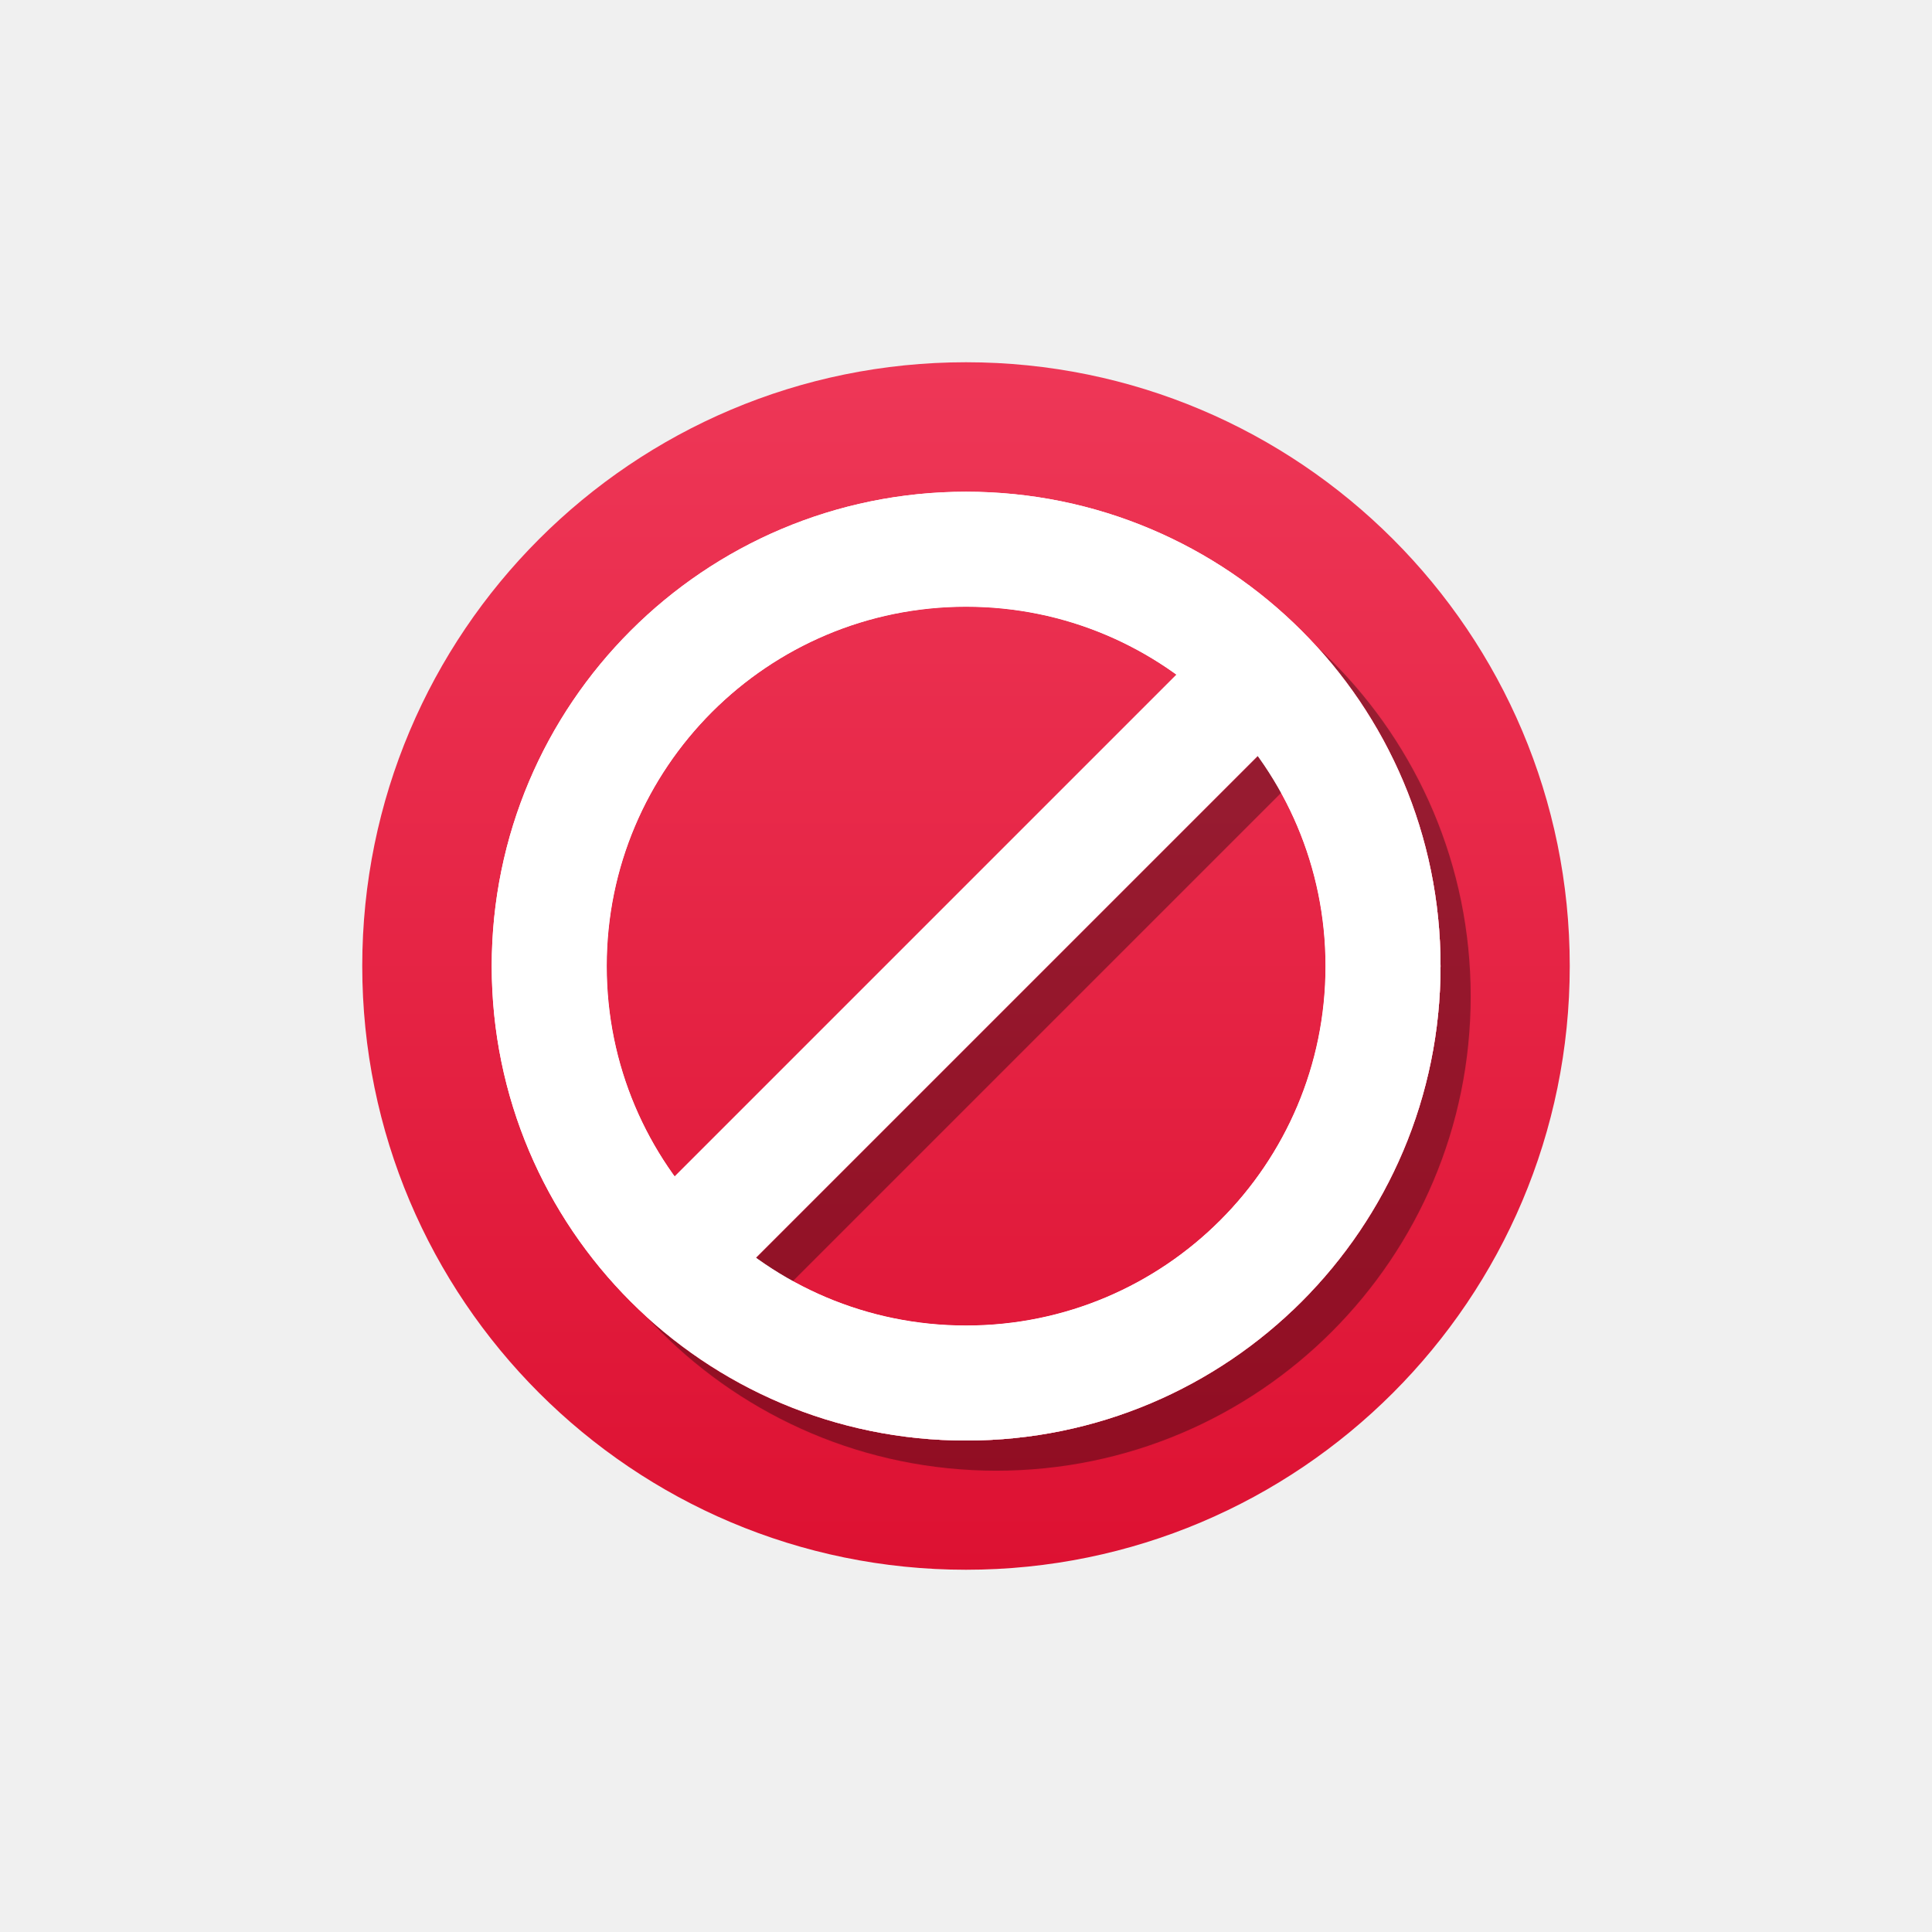
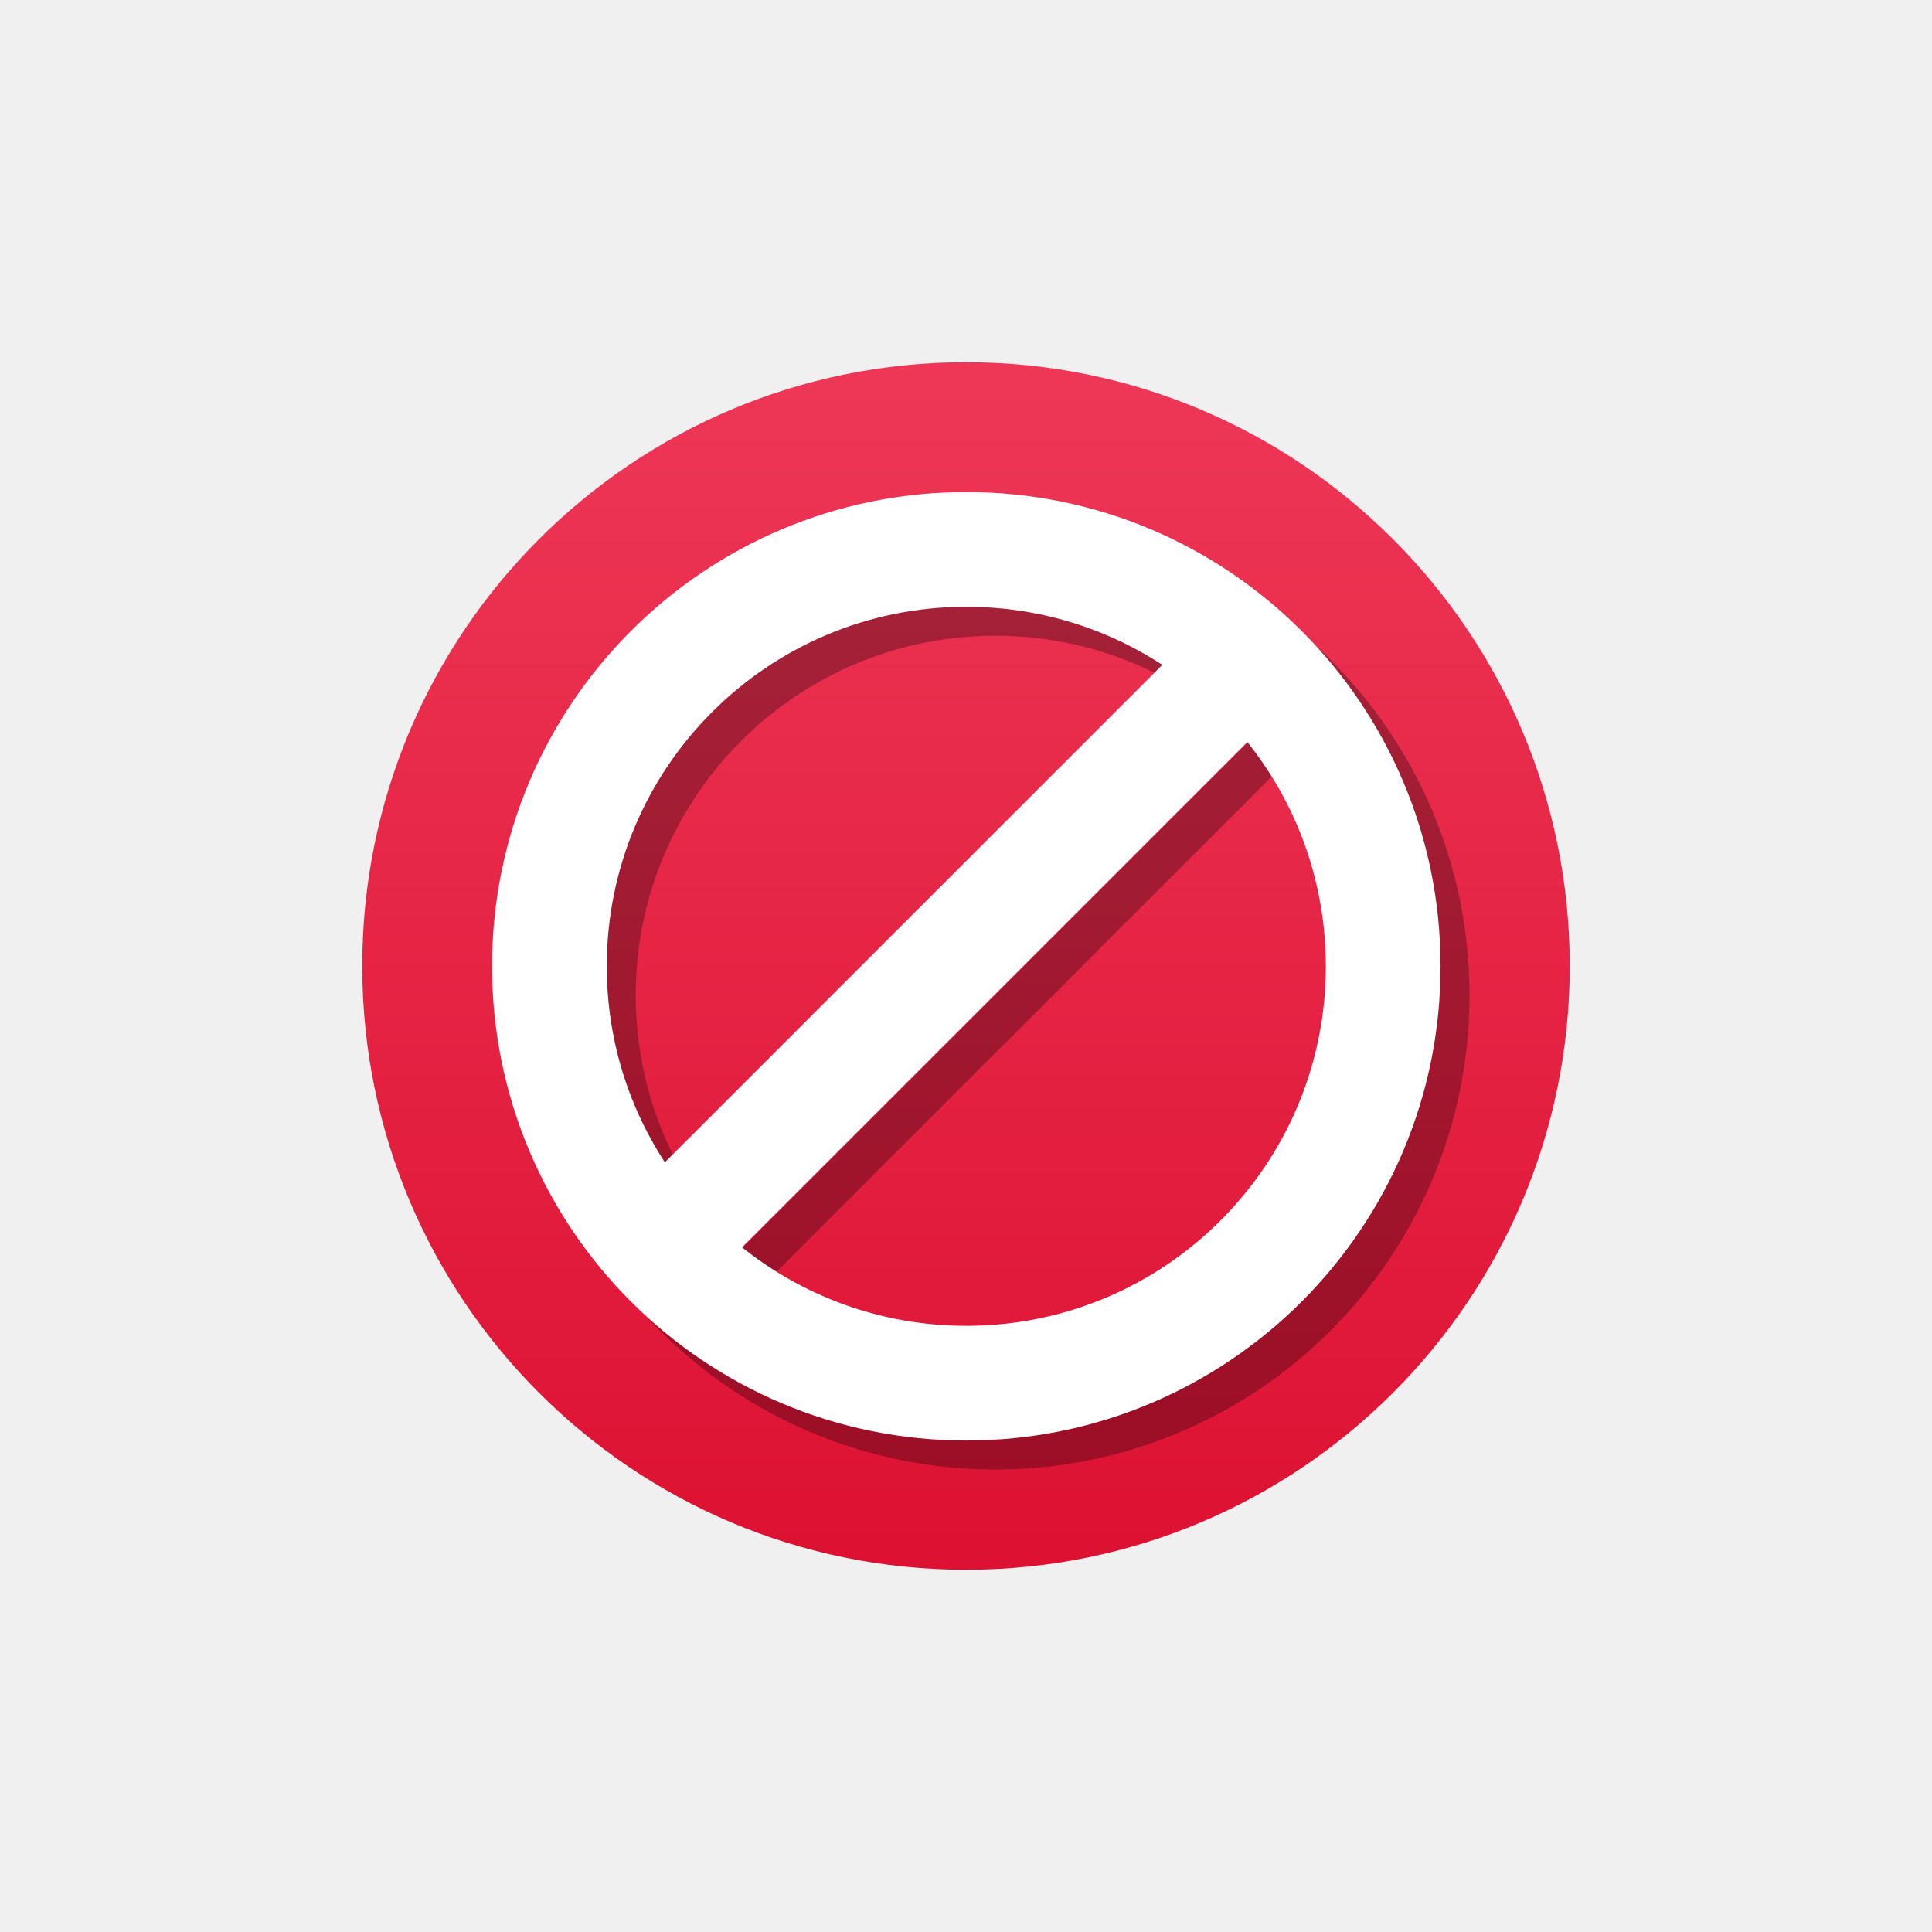
<svg xmlns="http://www.w3.org/2000/svg" width="32" height="32" viewBox="0 0 32 32" fill="none">
+   <circle cx="16" cy="16" r="10" fill="url(#paint0_linear_2069_275)" />
+   <circle cx="16.485" cy="16.485" r="6.905" stroke="black" stroke-opacity="0.3" style="stroke:black;stroke-opacity:0.3;" stroke-width="1.9" />
+   <g filter="url(#filter0_d_2069_275)">
+     <line x1="10.329" y1="21.278" x2="20.329" y2="11.278" stroke="white" style="stroke:white;stroke-opacity:1;" stroke-width="1.9" />
+   </g>
+   <circle cx="16.005" cy="16.005" r="6.905" stroke="white" style="stroke:white;stroke-opacity:1;" stroke-width="1.9" />
  <defs>
-     <filter id="shadow" x="-30%" y="-30%" width="160%" height="160%">
-       <feColorMatrix in="SourceAlpha" type="matrix" values="0 0 0 0 0  0 0 0 0 0  0 0 0 0 0  0 0 0 1 0" result="alpha" />
-       <feOffset dx="0.5" dy="0.5" result="shadowOffset" />
-       <feColorMatrix in="shadowOffset" type="matrix" values="0 0 0 0 0  0 0 0 0 0  0 0 0 0 0  0 0 0 0.35 0" result="shadowColored" />
-       <feComposite in="shadowColored" in2="SourceGraphic" operator="out" result="shadowOnly" />
-       <feMerge>
-         <feMergeNode in="shadowOnly" />
-         <feMergeNode in="SourceGraphic" />
-       </feMerge>
+     <filter id="filter0_d_2069_275" x="9.658" y="10.607" width="11.823" height="11.823" filterUnits="userSpaceOnUse" color-interpolation-filters="sRGB">
+       <feFlood flood-opacity="0" result="BackgroundImageFix" />
+       <feColorMatrix in="SourceAlpha" type="matrix" values="0 0 0 0 0 0 0 0 0 0 0 0 0 0 0 0 0 0 127 0" result="hardAlpha" />
+       <feOffset dx="0.48" dy="0.48" />
+       <feComposite in2="hardAlpha" operator="out" />
+       <feColorMatrix type="matrix" values="0 0 0 0 0 0 0 0 0 0 0 0 0 0 0 0 0 0 0.3 0" />
+       <feBlend mode="normal" in2="BackgroundImageFix" result="effect1_dropShadow_2069_275" />
+       <feBlend mode="normal" in="SourceGraphic" in2="effect1_dropShadow_2069_275" result="shape" />
    </filter>
-     <linearGradient id="bgGrad" x1="16" y1="6" x2="16" y2="26" gradientUnits="userSpaceOnUse">
-       <stop stop-color="#EE3757" />
-       <stop offset="1" stop-color="#DD1132" />
+     <linearGradient id="paint0_linear_2069_275" x1="16" y1="6" x2="16" y2="26" gradientUnits="userSpaceOnUse">
+       <stop stop-color="#EE3757" style="stop-color:#EE3757;stop-color:color(display-p3 0.933 0.216 0.341);stop-opacity:1;" />
+       <stop offset="1" stop-color="#DD1132" style="stop-color:#DD1132;stop-color:color(display-p3 0.867 0.067 0.196);stop-opacity:1;" />
    </linearGradient>
  </defs>
-   <circle cx="16" cy="16" r="10" fill="url(#bgGrad)" />
-   <path d="M16.002 9.097C19.816 9.097 22.907 12.189 22.907 16.002C22.907 19.816 19.816 22.907 16.002 22.907C12.189 22.907 9.097 19.816 9.097 16.002C9.097 12.189 12.189 9.097 16.002 9.097Z" stroke="white" stroke-width="1.905" filter="url(#shadow)" />
-   <circle cx="16.002" cy="16.002" r="5.952" fill="url(#bgGrad)" />
-   <line x1="20.818" y1="11.187" x2="11.187" y2="20.818" stroke="white" stroke-width="1.905" stroke-linecap="round" filter="url(#shadow)" />
-   <path d="M16.002 9.097C19.816 9.097 22.907 12.189 22.907 16.002C22.907 19.816 19.816 22.907 16.002 22.907C12.189 22.907 9.097 19.816 9.097 16.002C9.097 12.189 12.189 9.097 16.002 9.097Z" stroke="white" stroke-width="1.905" />
</svg>
